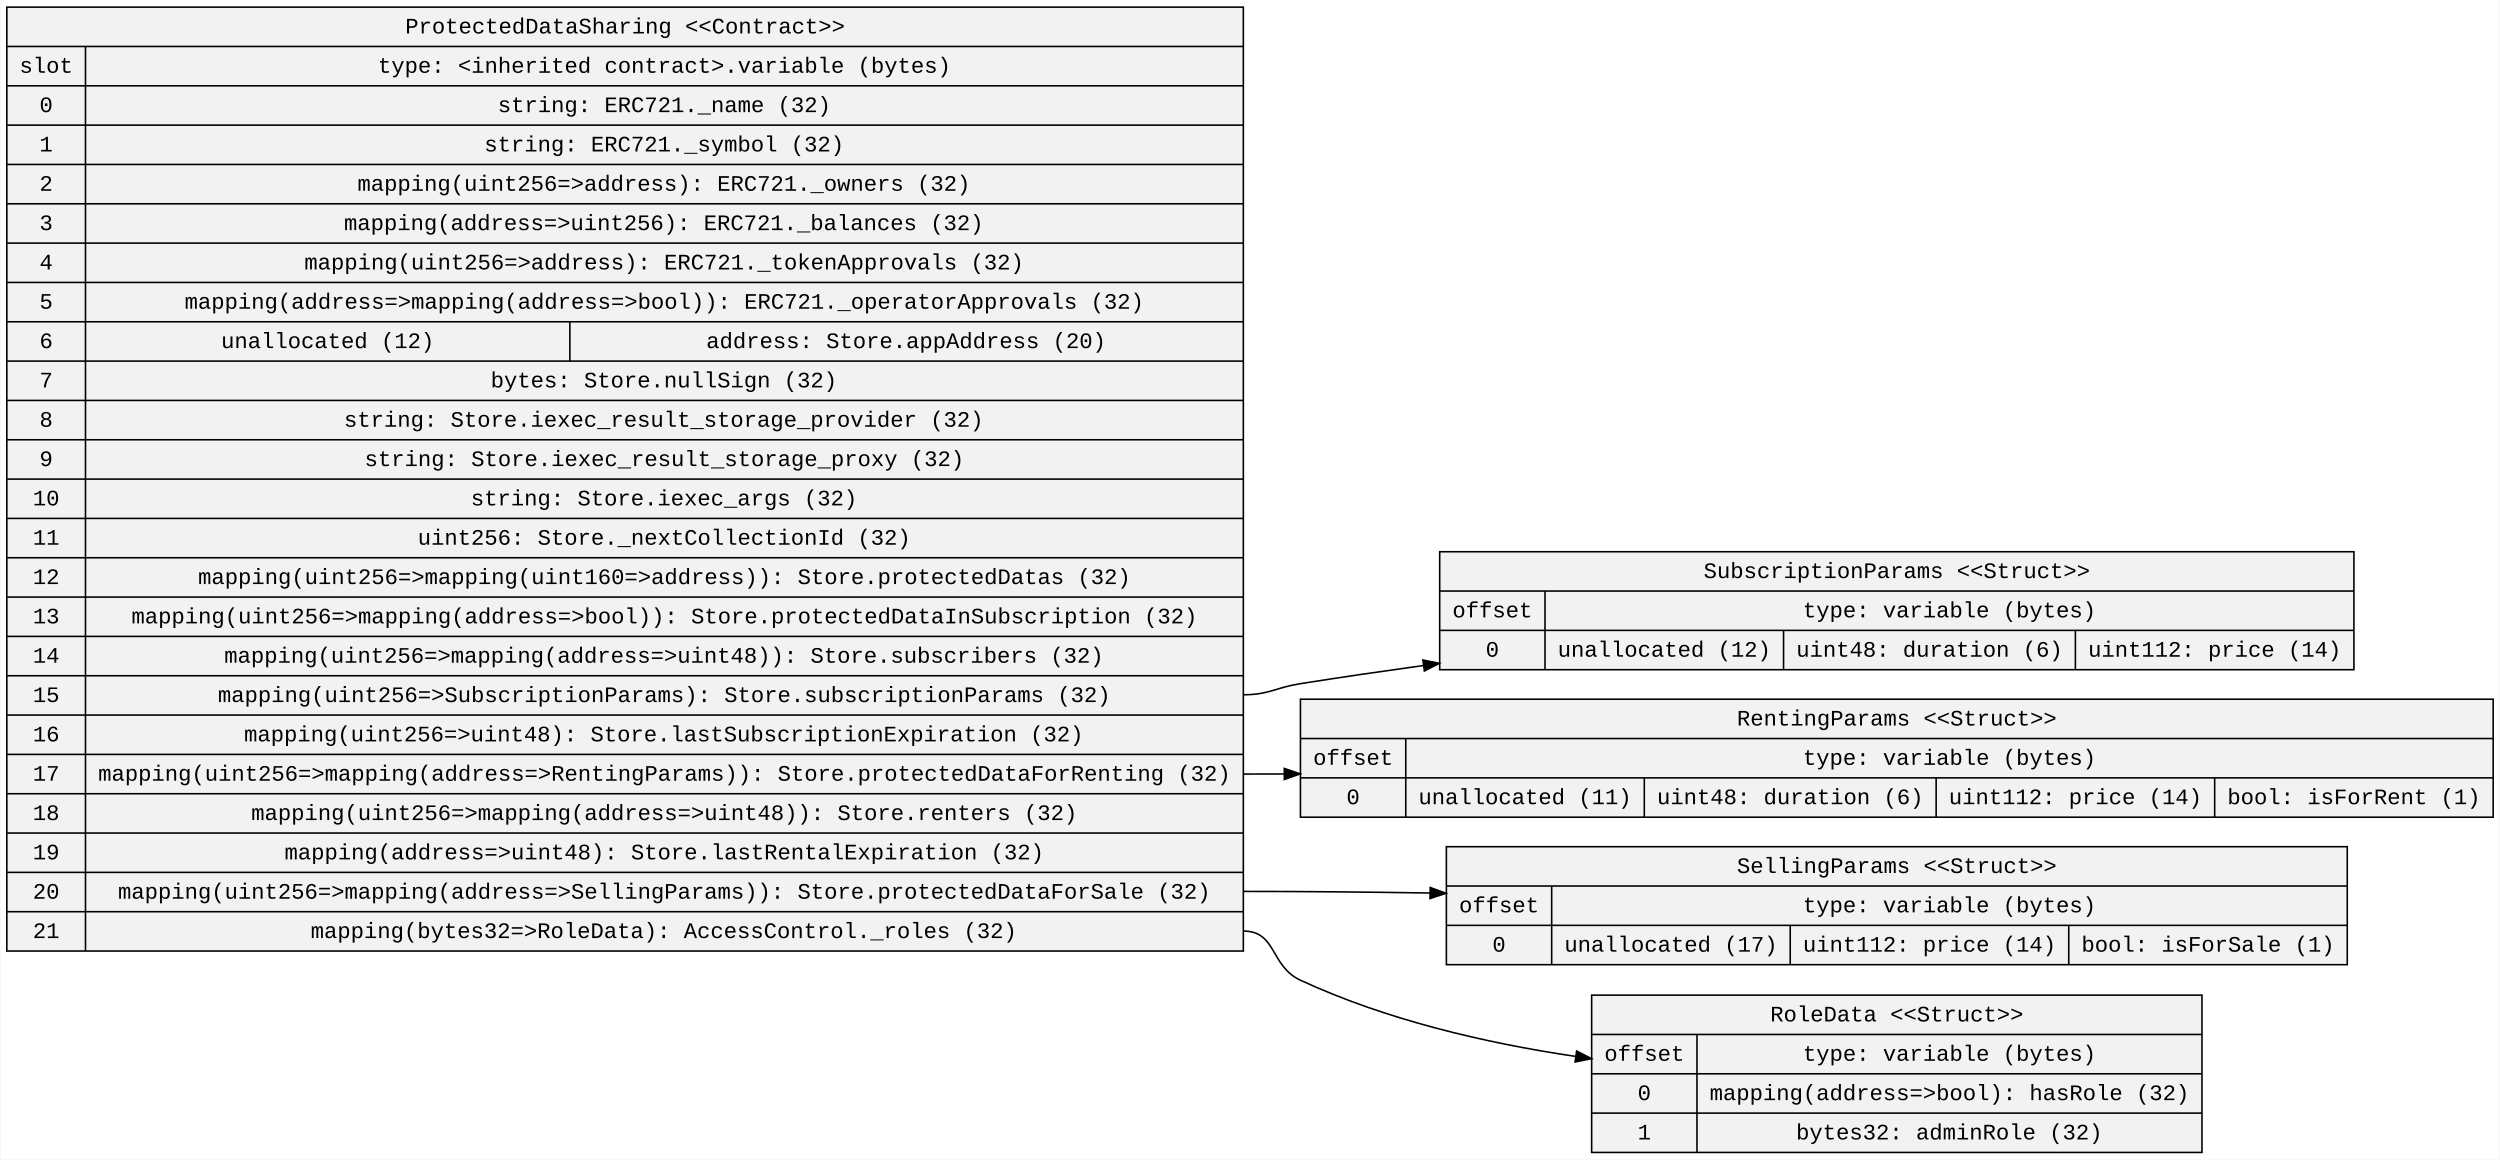
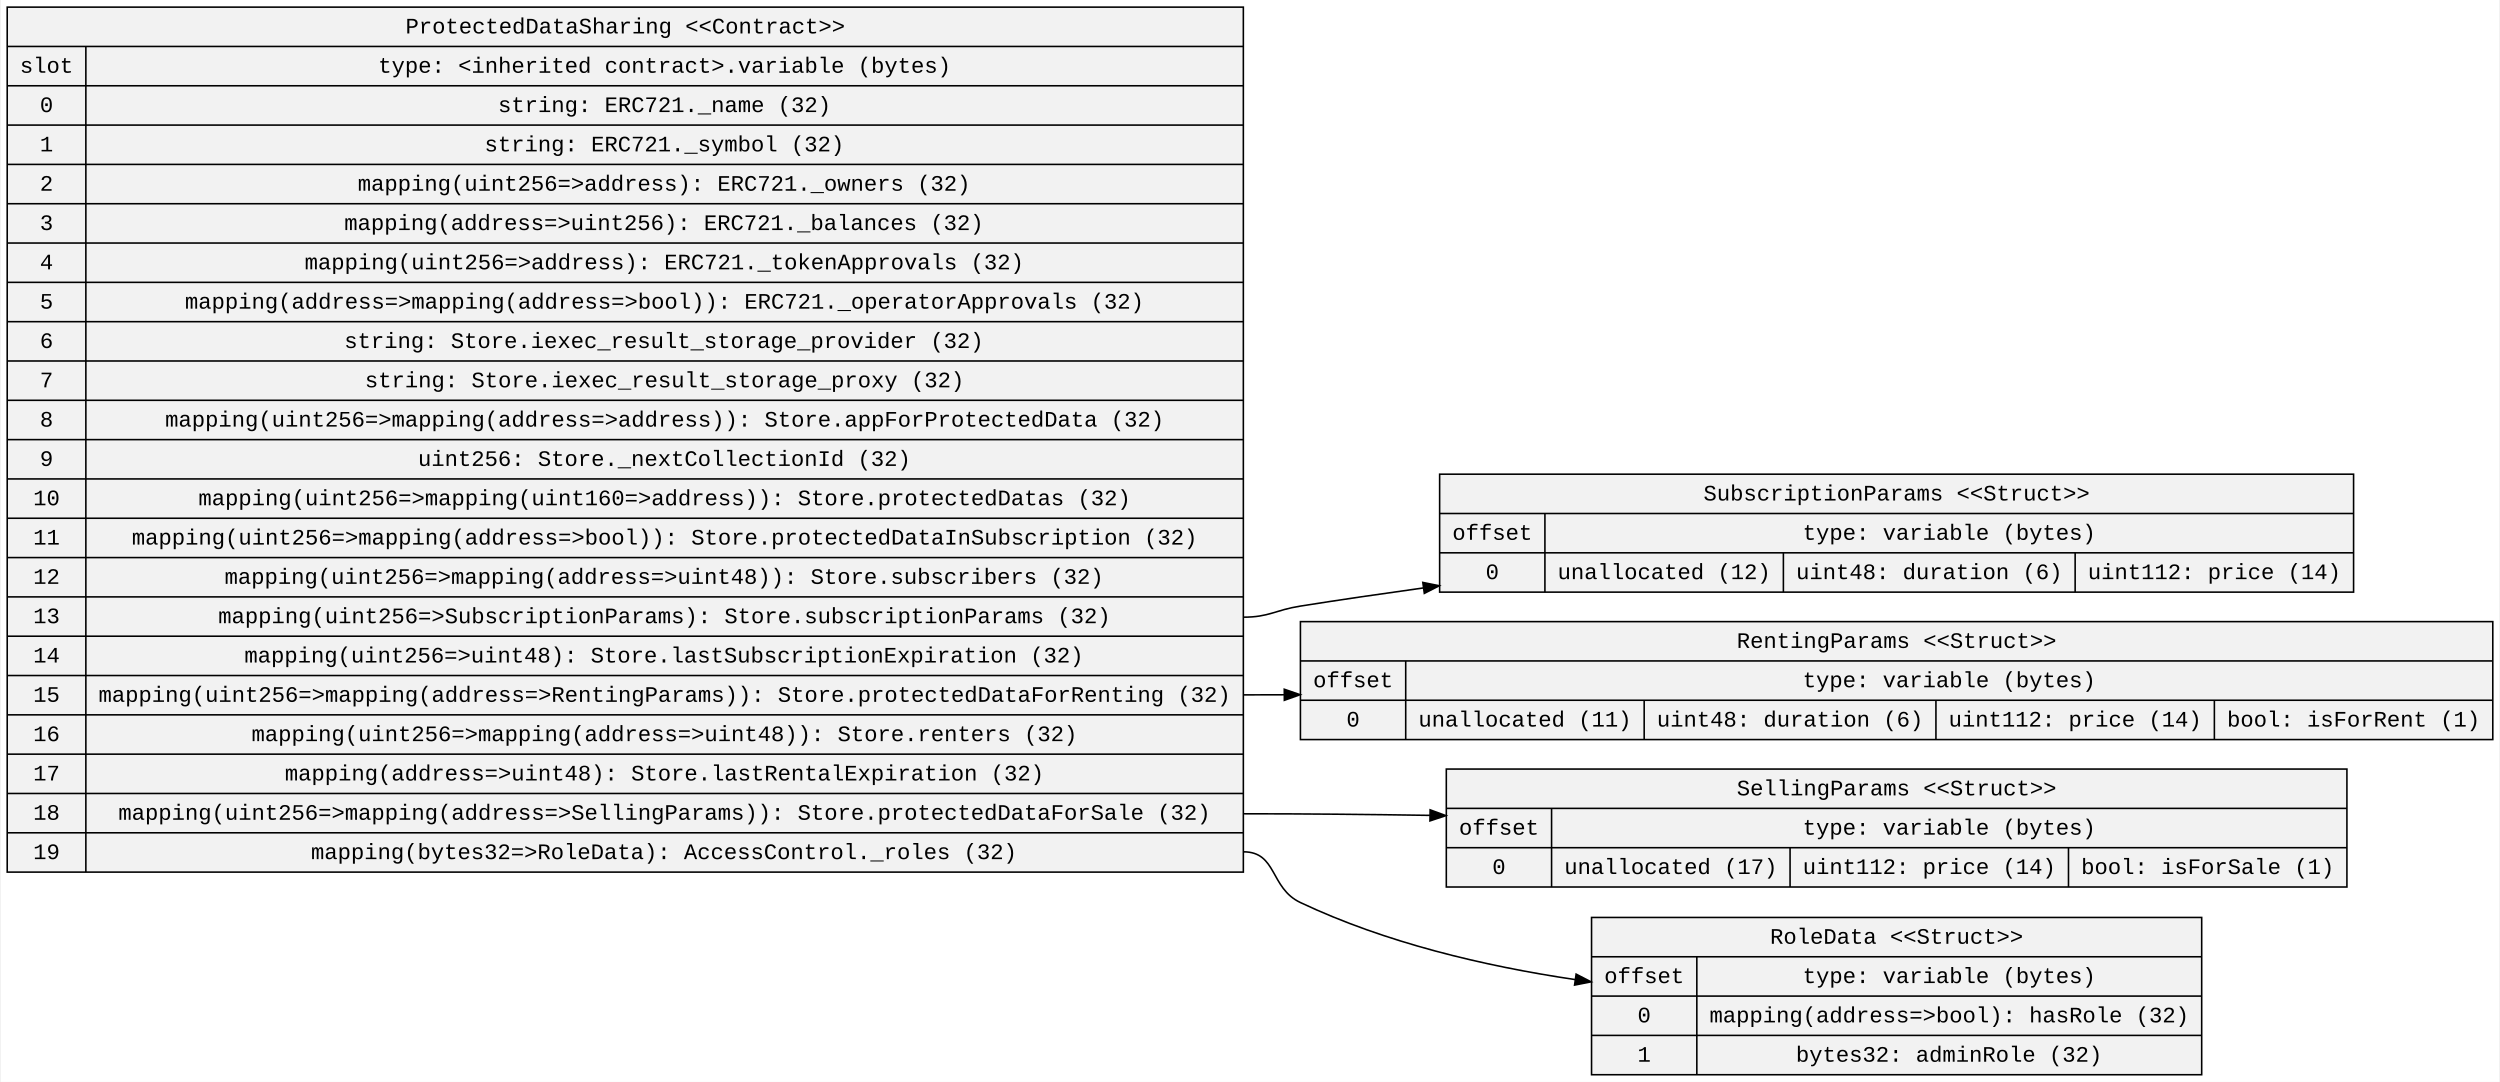
- <svg xmlns="http://www.w3.org/2000/svg" width="1576pt" height="731pt" viewBox="0.00 0.00 1575.83 731.20">
-   <g id="graph0" class="graph" transform="scale(1 1) rotate(0) translate(4 727.2)">
-     <polygon fill="white" stroke="transparent" points="-4,4 -4,-727.2 1571.83,-727.2 1571.83,4 -4,4" />
+ <svg xmlns="http://www.w3.org/2000/svg" width="1576pt" height="682pt" viewBox="0.00 0.00 1575.83 682.40">
+   <g id="graph0" class="graph" transform="scale(1 1) rotate(0) translate(4 678.4)">
+     <polygon fill="white" stroke="transparent" points="-4,4 -4,-678.4 1571.83,-678.4 1571.83,4 -4,4" />
    <g id="node1" class="node">
-       <polygon fill="#f2f2f2" stroke="black" points="0,-127.5 0,-722.7 779.72,-722.7 779.72,-127.5 0,-127.5" />
-       <text text-anchor="middle" x="389.86" y="-706.1" font-family="Courier New" font-size="14.00">ProtectedDataSharing &lt;&lt;Contract&gt;&gt;</text>
-       <polyline fill="none" stroke="black" points="0,-697.9 779.72,-697.9 " />
-       <text text-anchor="middle" x="24.8" y="-681.3" font-family="Courier New" font-size="14.00">slot</text>
-       <polyline fill="none" stroke="black" points="0,-673.1 49.61,-673.1 " />
-       <text text-anchor="middle" x="24.8" y="-656.5" font-family="Courier New" font-size="14.00">0</text>
-       <polyline fill="none" stroke="black" points="0,-648.3 49.61,-648.3 " />
-       <text text-anchor="middle" x="24.8" y="-631.7" font-family="Courier New" font-size="14.00">1</text>
-       <polyline fill="none" stroke="black" points="0,-623.5 49.61,-623.5 " />
-       <text text-anchor="middle" x="24.8" y="-606.9" font-family="Courier New" font-size="14.00">2</text>
-       <polyline fill="none" stroke="black" points="0,-598.7 49.61,-598.7 " />
-       <text text-anchor="middle" x="24.8" y="-582.1" font-family="Courier New" font-size="14.00">3</text>
-       <polyline fill="none" stroke="black" points="0,-573.9 49.61,-573.9 " />
-       <text text-anchor="middle" x="24.8" y="-557.3" font-family="Courier New" font-size="14.00">4</text>
-       <polyline fill="none" stroke="black" points="0,-549.1 49.61,-549.1 " />
-       <text text-anchor="middle" x="24.8" y="-532.5" font-family="Courier New" font-size="14.00">5</text>
-       <polyline fill="none" stroke="black" points="0,-524.3 49.61,-524.3 " />
-       <text text-anchor="middle" x="24.8" y="-507.7" font-family="Courier New" font-size="14.00">6</text>
-       <polyline fill="none" stroke="black" points="0,-499.5 49.61,-499.5 " />
-       <text text-anchor="middle" x="24.8" y="-482.9" font-family="Courier New" font-size="14.00">7</text>
-       <polyline fill="none" stroke="black" points="0,-474.7 49.61,-474.7 " />
-       <text text-anchor="middle" x="24.8" y="-458.1" font-family="Courier New" font-size="14.00">8</text>
-       <polyline fill="none" stroke="black" points="0,-449.9 49.61,-449.9 " />
-       <text text-anchor="middle" x="24.8" y="-433.3" font-family="Courier New" font-size="14.00">9</text>
-       <polyline fill="none" stroke="black" points="0,-425.1 49.61,-425.1 " />
-       <text text-anchor="middle" x="24.8" y="-408.5" font-family="Courier New" font-size="14.00">10</text>
-       <polyline fill="none" stroke="black" points="0,-400.3 49.61,-400.3 " />
-       <text text-anchor="middle" x="24.8" y="-383.7" font-family="Courier New" font-size="14.00">11</text>
-       <polyline fill="none" stroke="black" points="0,-375.5 49.61,-375.5 " />
-       <text text-anchor="middle" x="24.8" y="-358.9" font-family="Courier New" font-size="14.00">12</text>
-       <polyline fill="none" stroke="black" points="0,-350.7 49.61,-350.7 " />
-       <text text-anchor="middle" x="24.8" y="-334.1" font-family="Courier New" font-size="14.00">13</text>
-       <polyline fill="none" stroke="black" points="0,-325.9 49.61,-325.9 " />
-       <text text-anchor="middle" x="24.8" y="-309.3" font-family="Courier New" font-size="14.00">14</text>
-       <polyline fill="none" stroke="black" points="0,-301.1 49.61,-301.1 " />
-       <text text-anchor="middle" x="24.8" y="-284.5" font-family="Courier New" font-size="14.00">15</text>
-       <polyline fill="none" stroke="black" points="0,-276.3 49.61,-276.3 " />
-       <text text-anchor="middle" x="24.8" y="-259.7" font-family="Courier New" font-size="14.00">16</text>
-       <polyline fill="none" stroke="black" points="0,-251.5 49.61,-251.5 " />
-       <text text-anchor="middle" x="24.8" y="-234.9" font-family="Courier New" font-size="14.00">17</text>
-       <polyline fill="none" stroke="black" points="0,-226.7 49.61,-226.7 " />
-       <text text-anchor="middle" x="24.8" y="-210.1" font-family="Courier New" font-size="14.00">18</text>
-       <polyline fill="none" stroke="black" points="0,-201.9 49.61,-201.9 " />
-       <text text-anchor="middle" x="24.8" y="-185.3" font-family="Courier New" font-size="14.00">19</text>
-       <polyline fill="none" stroke="black" points="0,-177.1 49.61,-177.1 " />
-       <text text-anchor="middle" x="24.8" y="-160.5" font-family="Courier New" font-size="14.00">20</text>
-       <polyline fill="none" stroke="black" points="0,-152.3 49.61,-152.3 " />
-       <text text-anchor="middle" x="24.8" y="-135.7" font-family="Courier New" font-size="14.00">21</text>
-       <polyline fill="none" stroke="black" points="49.61,-127.5 49.61,-697.9 " />
-       <text text-anchor="middle" x="414.66" y="-681.3" font-family="Courier New" font-size="14.00">type: &lt;inherited contract&gt;.variable (bytes)</text>
-       <polyline fill="none" stroke="black" points="49.61,-673.1 779.72,-673.1 " />
-       <text text-anchor="middle" x="414.62" y="-656.5" font-family="Courier New" font-size="14.00">string: ERC721._name (32)</text>
-       <polyline fill="none" stroke="black" points="49.61,-648.3 779.72,-648.3 " />
-       <text text-anchor="middle" x="414.52" y="-631.7" font-family="Courier New" font-size="14.00">string: ERC721._symbol (32)</text>
-       <polyline fill="none" stroke="black" points="49.61,-623.5 779.72,-623.5 " />
-       <text text-anchor="middle" x="414.34" y="-606.9" font-family="Courier New" font-size="14.00">mapping(uint256=&gt;address): ERC721._owners (32)</text>
-       <polyline fill="none" stroke="black" points="49.61,-598.7 779.72,-598.7 " />
-       <text text-anchor="middle" x="414.24" y="-582.1" font-family="Courier New" font-size="14.00">mapping(address=&gt;uint256): ERC721._balances (32)</text>
-       <polyline fill="none" stroke="black" points="49.61,-573.9 779.72,-573.9 " />
-       <text text-anchor="middle" x="414.44" y="-557.3" font-family="Courier New" font-size="14.00">mapping(uint256=&gt;address): ERC721._tokenApprovals (32)</text>
-       <polyline fill="none" stroke="black" points="49.61,-549.1 779.72,-549.1 " />
-       <text text-anchor="middle" x="414.55" y="-532.5" font-family="Courier New" font-size="14.00">mapping(address=&gt;mapping(address=&gt;bool)): ERC721._operatorApprovals (32)</text>
-       <polyline fill="none" stroke="black" points="49.61,-524.3 779.72,-524.3 " />
-       <text text-anchor="middle" x="202.32" y="-507.7" font-family="Courier New" font-size="14.00">unallocated (12)</text>
-       <polyline fill="none" stroke="black" points="355.03,-499.5 355.03,-524.3 " />
-       <text text-anchor="middle" x="567.05" y="-507.7" font-family="Courier New" font-size="14.00">address: Store.appAddress (20)</text>
-       <polyline fill="none" stroke="black" points="49.61,-499.5 779.72,-499.5 " />
-       <text text-anchor="middle" x="414.32" y="-482.9" font-family="Courier New" font-size="14.00">bytes: Store.nullSign (32)</text>
-       <polyline fill="none" stroke="black" points="49.61,-474.7 779.72,-474.7 " />
-       <text text-anchor="middle" x="414.24" y="-458.1" font-family="Courier New" font-size="14.00">string: Store.iexec_result_storage_provider (32)</text>
-       <polyline fill="none" stroke="black" points="49.61,-449.9 779.72,-449.9 " />
-       <text text-anchor="middle" x="414.64" y="-433.3" font-family="Courier New" font-size="14.00">string: Store.iexec_result_storage_proxy (32)</text>
-       <polyline fill="none" stroke="black" points="49.61,-425.1 779.72,-425.1 " />
-       <text text-anchor="middle" x="414.43" y="-408.5" font-family="Courier New" font-size="14.00">string: Store.iexec_args (32)</text>
-       <polyline fill="none" stroke="black" points="49.61,-400.3 779.72,-400.3 " />
-       <text text-anchor="middle" x="414.53" y="-383.7" font-family="Courier New" font-size="14.00">uint256: Store._nextCollectionId (32)</text>
-       <polyline fill="none" stroke="black" points="49.61,-375.5 779.72,-375.5 " />
-       <text text-anchor="middle" x="414.65" y="-358.9" font-family="Courier New" font-size="14.00">mapping(uint256=&gt;mapping(uint160=&gt;address)): Store.protectedDatas (32)</text>
-       <polyline fill="none" stroke="black" points="49.61,-350.7 779.72,-350.7 " />
-       <text text-anchor="middle" x="414.66" y="-334.1" font-family="Courier New" font-size="14.00">mapping(uint256=&gt;mapping(address=&gt;bool)): Store.protectedDataInSubscription (32)</text>
-       <polyline fill="none" stroke="black" points="49.61,-325.9 779.72,-325.9 " />
-       <text text-anchor="middle" x="414.35" y="-309.3" font-family="Courier New" font-size="14.00">mapping(uint256=&gt;mapping(address=&gt;uint48)): Store.subscribers (32)</text>
-       <polyline fill="none" stroke="black" points="49.61,-301.1 779.72,-301.1 " />
-       <text text-anchor="middle" x="414.55" y="-284.5" font-family="Courier New" font-size="14.00">mapping(uint256=&gt;SubscriptionParams): Store.subscriptionParams (32)</text>
-       <polyline fill="none" stroke="black" points="49.61,-276.3 779.72,-276.3 " />
-       <text text-anchor="middle" x="414.25" y="-259.7" font-family="Courier New" font-size="14.00">mapping(uint256=&gt;uint48): Store.lastSubscriptionExpiration (32)</text>
-       <polyline fill="none" stroke="black" points="49.61,-251.5 779.72,-251.5 " />
-       <text text-anchor="middle" x="414.66" y="-234.9" font-family="Courier New" font-size="14.00">mapping(uint256=&gt;mapping(address=&gt;RentingParams)): Store.protectedDataForRenting (32)</text>
-       <polyline fill="none" stroke="black" points="49.61,-226.7 779.72,-226.7 " />
-       <text text-anchor="middle" x="414.55" y="-210.1" font-family="Courier New" font-size="14.00">mapping(uint256=&gt;mapping(address=&gt;uint48)): Store.renters (32)</text>
-       <polyline fill="none" stroke="black" points="49.61,-201.9 779.72,-201.9 " />
-       <text text-anchor="middle" x="414.54" y="-185.3" font-family="Courier New" font-size="14.00">mapping(address=&gt;uint48): Store.lastRentalExpiration (32)</text>
-       <polyline fill="none" stroke="black" points="49.61,-177.1 779.72,-177.1 " />
-       <text text-anchor="middle" x="414.56" y="-160.5" font-family="Courier New" font-size="14.00">mapping(uint256=&gt;mapping(address=&gt;SellingParams)): Store.protectedDataForSale (32)</text>
-       <polyline fill="none" stroke="black" points="49.61,-152.3 779.72,-152.3 " />
-       <text text-anchor="middle" x="414.24" y="-135.7" font-family="Courier New" font-size="14.00">mapping(bytes32=&gt;RoleData): AccessControl._roles (32)</text>
+       <polygon fill="#f2f2f2" stroke="black" points="0,-128.3 0,-673.9 779.72,-673.9 779.72,-128.3 0,-128.3" />
+       <text text-anchor="middle" x="389.86" y="-657.3" font-family="Courier New" font-size="14.00">ProtectedDataSharing &lt;&lt;Contract&gt;&gt;</text>
+       <polyline fill="none" stroke="black" points="0,-649.1 779.72,-649.1 " />
+       <text text-anchor="middle" x="24.8" y="-632.5" font-family="Courier New" font-size="14.00">slot</text>
+       <polyline fill="none" stroke="black" points="0,-624.3 49.61,-624.3 " />
+       <text text-anchor="middle" x="24.8" y="-607.7" font-family="Courier New" font-size="14.00">0</text>
+       <polyline fill="none" stroke="black" points="0,-599.5 49.61,-599.5 " />
+       <text text-anchor="middle" x="24.8" y="-582.9" font-family="Courier New" font-size="14.00">1</text>
+       <polyline fill="none" stroke="black" points="0,-574.7 49.61,-574.7 " />
+       <text text-anchor="middle" x="24.8" y="-558.1" font-family="Courier New" font-size="14.00">2</text>
+       <polyline fill="none" stroke="black" points="0,-549.9 49.61,-549.9 " />
+       <text text-anchor="middle" x="24.8" y="-533.3" font-family="Courier New" font-size="14.00">3</text>
+       <polyline fill="none" stroke="black" points="0,-525.1 49.61,-525.1 " />
+       <text text-anchor="middle" x="24.8" y="-508.5" font-family="Courier New" font-size="14.00">4</text>
+       <polyline fill="none" stroke="black" points="0,-500.3 49.61,-500.3 " />
+       <text text-anchor="middle" x="24.8" y="-483.7" font-family="Courier New" font-size="14.00">5</text>
+       <polyline fill="none" stroke="black" points="0,-475.5 49.61,-475.5 " />
+       <text text-anchor="middle" x="24.8" y="-458.9" font-family="Courier New" font-size="14.00">6</text>
+       <polyline fill="none" stroke="black" points="0,-450.7 49.61,-450.7 " />
+       <text text-anchor="middle" x="24.8" y="-434.1" font-family="Courier New" font-size="14.00">7</text>
+       <polyline fill="none" stroke="black" points="0,-425.9 49.61,-425.9 " />
+       <text text-anchor="middle" x="24.8" y="-409.3" font-family="Courier New" font-size="14.00">8</text>
+       <polyline fill="none" stroke="black" points="0,-401.1 49.61,-401.1 " />
+       <text text-anchor="middle" x="24.8" y="-384.5" font-family="Courier New" font-size="14.00">9</text>
+       <polyline fill="none" stroke="black" points="0,-376.3 49.61,-376.3 " />
+       <text text-anchor="middle" x="24.8" y="-359.7" font-family="Courier New" font-size="14.00">10</text>
+       <polyline fill="none" stroke="black" points="0,-351.5 49.61,-351.5 " />
+       <text text-anchor="middle" x="24.8" y="-334.9" font-family="Courier New" font-size="14.00">11</text>
+       <polyline fill="none" stroke="black" points="0,-326.7 49.61,-326.7 " />
+       <text text-anchor="middle" x="24.8" y="-310.1" font-family="Courier New" font-size="14.00">12</text>
+       <polyline fill="none" stroke="black" points="0,-301.9 49.61,-301.9 " />
+       <text text-anchor="middle" x="24.8" y="-285.3" font-family="Courier New" font-size="14.00">13</text>
+       <polyline fill="none" stroke="black" points="0,-277.1 49.61,-277.1 " />
+       <text text-anchor="middle" x="24.8" y="-260.5" font-family="Courier New" font-size="14.00">14</text>
+       <polyline fill="none" stroke="black" points="0,-252.3 49.61,-252.3 " />
+       <text text-anchor="middle" x="24.8" y="-235.7" font-family="Courier New" font-size="14.00">15</text>
+       <polyline fill="none" stroke="black" points="0,-227.5 49.61,-227.5 " />
+       <text text-anchor="middle" x="24.8" y="-210.9" font-family="Courier New" font-size="14.00">16</text>
+       <polyline fill="none" stroke="black" points="0,-202.7 49.61,-202.7 " />
+       <text text-anchor="middle" x="24.8" y="-186.1" font-family="Courier New" font-size="14.00">17</text>
+       <polyline fill="none" stroke="black" points="0,-177.9 49.61,-177.9 " />
+       <text text-anchor="middle" x="24.8" y="-161.3" font-family="Courier New" font-size="14.00">18</text>
+       <polyline fill="none" stroke="black" points="0,-153.1 49.61,-153.1 " />
+       <text text-anchor="middle" x="24.8" y="-136.5" font-family="Courier New" font-size="14.00">19</text>
+       <polyline fill="none" stroke="black" points="49.61,-128.3 49.61,-649.1 " />
+       <text text-anchor="middle" x="414.66" y="-632.5" font-family="Courier New" font-size="14.00">type: &lt;inherited contract&gt;.variable (bytes)</text>
+       <polyline fill="none" stroke="black" points="49.61,-624.3 779.72,-624.3 " />
+       <text text-anchor="middle" x="414.62" y="-607.7" font-family="Courier New" font-size="14.00">string: ERC721._name (32)</text>
+       <polyline fill="none" stroke="black" points="49.61,-599.5 779.72,-599.5 " />
+       <text text-anchor="middle" x="414.52" y="-582.9" font-family="Courier New" font-size="14.00">string: ERC721._symbol (32)</text>
+       <polyline fill="none" stroke="black" points="49.61,-574.7 779.72,-574.7 " />
+       <text text-anchor="middle" x="414.34" y="-558.1" font-family="Courier New" font-size="14.00">mapping(uint256=&gt;address): ERC721._owners (32)</text>
+       <polyline fill="none" stroke="black" points="49.61,-549.9 779.72,-549.9 " />
+       <text text-anchor="middle" x="414.24" y="-533.3" font-family="Courier New" font-size="14.00">mapping(address=&gt;uint256): ERC721._balances (32)</text>
+       <polyline fill="none" stroke="black" points="49.61,-525.1 779.72,-525.1 " />
+       <text text-anchor="middle" x="414.44" y="-508.5" font-family="Courier New" font-size="14.00">mapping(uint256=&gt;address): ERC721._tokenApprovals (32)</text>
+       <polyline fill="none" stroke="black" points="49.61,-500.3 779.72,-500.3 " />
+       <text text-anchor="middle" x="414.55" y="-483.7" font-family="Courier New" font-size="14.00">mapping(address=&gt;mapping(address=&gt;bool)): ERC721._operatorApprovals (32)</text>
+       <polyline fill="none" stroke="black" points="49.61,-475.5 779.72,-475.5 " />
+       <text text-anchor="middle" x="414.24" y="-458.9" font-family="Courier New" font-size="14.00">string: Store.iexec_result_storage_provider (32)</text>
+       <polyline fill="none" stroke="black" points="49.61,-450.7 779.72,-450.7 " />
+       <text text-anchor="middle" x="414.64" y="-434.1" font-family="Courier New" font-size="14.00">string: Store.iexec_result_storage_proxy (32)</text>
+       <polyline fill="none" stroke="black" points="49.61,-425.9 779.72,-425.9 " />
+       <text text-anchor="middle" x="414.66" y="-409.3" font-family="Courier New" font-size="14.00">mapping(uint256=&gt;mapping(address=&gt;address)): Store.appForProtectedData (32)</text>
+       <polyline fill="none" stroke="black" points="49.61,-401.1 779.72,-401.1 " />
+       <text text-anchor="middle" x="414.53" y="-384.5" font-family="Courier New" font-size="14.00">uint256: Store._nextCollectionId (32)</text>
+       <polyline fill="none" stroke="black" points="49.61,-376.3 779.72,-376.3 " />
+       <text text-anchor="middle" x="414.65" y="-359.7" font-family="Courier New" font-size="14.00">mapping(uint256=&gt;mapping(uint160=&gt;address)): Store.protectedDatas (32)</text>
+       <polyline fill="none" stroke="black" points="49.61,-351.5 779.72,-351.5 " />
+       <text text-anchor="middle" x="414.66" y="-334.9" font-family="Courier New" font-size="14.00">mapping(uint256=&gt;mapping(address=&gt;bool)): Store.protectedDataInSubscription (32)</text>
+       <polyline fill="none" stroke="black" points="49.61,-326.7 779.72,-326.7 " />
+       <text text-anchor="middle" x="414.35" y="-310.1" font-family="Courier New" font-size="14.00">mapping(uint256=&gt;mapping(address=&gt;uint48)): Store.subscribers (32)</text>
+       <polyline fill="none" stroke="black" points="49.61,-301.9 779.72,-301.9 " />
+       <text text-anchor="middle" x="414.55" y="-285.3" font-family="Courier New" font-size="14.00">mapping(uint256=&gt;SubscriptionParams): Store.subscriptionParams (32)</text>
+       <polyline fill="none" stroke="black" points="49.61,-277.1 779.72,-277.1 " />
+       <text text-anchor="middle" x="414.25" y="-260.5" font-family="Courier New" font-size="14.00">mapping(uint256=&gt;uint48): Store.lastSubscriptionExpiration (32)</text>
+       <polyline fill="none" stroke="black" points="49.61,-252.3 779.72,-252.3 " />
+       <text text-anchor="middle" x="414.66" y="-235.7" font-family="Courier New" font-size="14.00">mapping(uint256=&gt;mapping(address=&gt;RentingParams)): Store.protectedDataForRenting (32)</text>
+       <polyline fill="none" stroke="black" points="49.61,-227.5 779.72,-227.5 " />
+       <text text-anchor="middle" x="414.55" y="-210.9" font-family="Courier New" font-size="14.00">mapping(uint256=&gt;mapping(address=&gt;uint48)): Store.renters (32)</text>
+       <polyline fill="none" stroke="black" points="49.61,-202.7 779.72,-202.7 " />
+       <text text-anchor="middle" x="414.54" y="-186.1" font-family="Courier New" font-size="14.00">mapping(address=&gt;uint48): Store.lastRentalExpiration (32)</text>
+       <polyline fill="none" stroke="black" points="49.61,-177.9 779.72,-177.9 " />
+       <text text-anchor="middle" x="414.56" y="-161.3" font-family="Courier New" font-size="14.00">mapping(uint256=&gt;mapping(address=&gt;SellingParams)): Store.protectedDataForSale (32)</text>
+       <polyline fill="none" stroke="black" points="49.61,-153.1 779.72,-153.1 " />
+       <text text-anchor="middle" x="414.24" y="-136.5" font-family="Courier New" font-size="14.00">mapping(bytes32=&gt;RoleData): AccessControl._roles (32)</text>
    </g>
    <g id="node2" class="node">
      <polygon fill="#f2f2f2" stroke="black" points="903.53,-304.9 903.53,-379.3 1480.02,-379.3 1480.02,-304.9 903.53,-304.9" />
      <text text-anchor="middle" x="1191.78" y="-362.7" font-family="Courier New" font-size="14.00">SubscriptionParams &lt;&lt;Struct&gt;&gt;</text>
      <polyline fill="none" stroke="black" points="903.53,-354.5 1480.02,-354.5 " />
      <text text-anchor="middle" x="936.74" y="-337.9" font-family="Courier New" font-size="14.00">offset</text>
      <polyline fill="none" stroke="black" points="903.53,-329.7 969.94,-329.7 " />
      <text text-anchor="middle" x="936.74" y="-313.1" font-family="Courier New" font-size="14.00">0</text>
      <polyline fill="none" stroke="black" points="969.94,-304.9 969.94,-354.5 " />
      <text text-anchor="middle" x="1224.98" y="-337.9" font-family="Courier New" font-size="14.00">type: variable (bytes)</text>
      <polyline fill="none" stroke="black" points="969.94,-329.7 1480.02,-329.7 " />
      <text text-anchor="middle" x="1045.15" y="-313.1" font-family="Courier New" font-size="14.00">unallocated (12)</text>
      <polyline fill="none" stroke="black" points="1120.36,-304.9 1120.36,-329.7 " />
      <text text-anchor="middle" x="1212.38" y="-313.1" font-family="Courier New" font-size="14.00">uint48: duration (6)</text>
      <polyline fill="none" stroke="black" points="1304.39,-304.9 1304.39,-329.7 " />
      <text text-anchor="middle" x="1392.21" y="-313.1" font-family="Courier New" font-size="14.00">uint112: price (14)</text>
    </g>
    <g id="edge1" class="edge">
      <path fill="none" stroke="black" d="M779.72,-289.1C796.02,-289.1 799.62,-293.55 815.72,-296.1 840.86,-300.08 866.99,-303.91 893.24,-307.54" />
      <polygon fill="black" stroke="black" points="892.92,-311.03 903.3,-308.93 893.87,-304.1 892.92,-311.03" />
    </g>
    <g id="node3" class="node">
      <polygon fill="#f2f2f2" stroke="black" points="815.72,-211.9 815.72,-286.3 1567.83,-286.3 1567.83,-211.9 815.72,-211.9" />
      <text text-anchor="middle" x="1191.78" y="-269.7" font-family="Courier New" font-size="14.00">RentingParams &lt;&lt;Struct&gt;&gt;</text>
      <polyline fill="none" stroke="black" points="815.72,-261.5 1567.83,-261.5 " />
      <text text-anchor="middle" x="848.93" y="-244.9" font-family="Courier New" font-size="14.00">offset</text>
      <polyline fill="none" stroke="black" points="815.72,-236.7 882.13,-236.7 " />
      <text text-anchor="middle" x="848.93" y="-220.1" font-family="Courier New" font-size="14.00">0</text>
      <polyline fill="none" stroke="black" points="882.13,-211.9 882.13,-261.5 " />
      <text text-anchor="middle" x="1224.98" y="-244.9" font-family="Courier New" font-size="14.00">type: variable (bytes)</text>
      <polyline fill="none" stroke="black" points="882.13,-236.7 1567.83,-236.7 " />
      <text text-anchor="middle" x="957.34" y="-220.1" font-family="Courier New" font-size="14.00">unallocated (11)</text>
      <polyline fill="none" stroke="black" points="1032.55,-211.9 1032.55,-236.7 " />
      <text text-anchor="middle" x="1124.57" y="-220.1" font-family="Courier New" font-size="14.00">uint48: duration (6)</text>
      <polyline fill="none" stroke="black" points="1216.58,-211.9 1216.58,-236.7 " />
      <text text-anchor="middle" x="1304.39" y="-220.1" font-family="Courier New" font-size="14.00">uint112: price (14)</text>
      <polyline fill="none" stroke="black" points="1392.21,-211.9 1392.21,-236.7 " />
      <text text-anchor="middle" x="1480.02" y="-220.1" font-family="Courier New" font-size="14.00">bool: isForRent (1)</text>
    </g>
    <g id="edge2" class="edge">
-       <path fill="none" stroke="black" d="M779.72,-239.1C788.19,-239.1 796.75,-239.12 805.39,-239.16" />
-       <polygon fill="black" stroke="black" points="805.53,-242.66 815.55,-239.22 805.57,-235.66 805.53,-242.66" />
+       <path fill="none" stroke="black" d="M779.72,-240.1C788.19,-240.1 796.75,-240.12 805.38,-240.16" />
+       <polygon fill="black" stroke="black" points="805.53,-243.66 815.55,-240.21 805.57,-236.66 805.53,-243.66" />
    </g>
    <g id="node4" class="node">
      <polygon fill="#f2f2f2" stroke="black" points="907.74,-118.9 907.74,-193.3 1475.82,-193.3 1475.82,-118.9 907.74,-118.9" />
      <text text-anchor="middle" x="1191.78" y="-176.7" font-family="Courier New" font-size="14.00">SellingParams &lt;&lt;Struct&gt;&gt;</text>
      <polyline fill="none" stroke="black" points="907.74,-168.5 1475.82,-168.5 " />
      <text text-anchor="middle" x="940.94" y="-151.9" font-family="Courier New" font-size="14.00">offset</text>
      <polyline fill="none" stroke="black" points="907.74,-143.7 974.14,-143.7 " />
      <text text-anchor="middle" x="940.94" y="-127.1" font-family="Courier New" font-size="14.00">0</text>
      <polyline fill="none" stroke="black" points="974.14,-118.9 974.14,-168.5 " />
      <text text-anchor="middle" x="1224.98" y="-151.9" font-family="Courier New" font-size="14.00">type: variable (bytes)</text>
      <polyline fill="none" stroke="black" points="974.14,-143.7 1475.82,-143.7 " />
      <text text-anchor="middle" x="1049.35" y="-127.1" font-family="Courier New" font-size="14.00">unallocated (17)</text>
      <polyline fill="none" stroke="black" points="1124.57,-118.9 1124.57,-143.7 " />
      <text text-anchor="middle" x="1212.38" y="-127.1" font-family="Courier New" font-size="14.00">uint112: price (14)</text>
      <polyline fill="none" stroke="black" points="1300.19,-118.9 1300.19,-143.7 " />
      <text text-anchor="middle" x="1388" y="-127.1" font-family="Courier New" font-size="14.00">bool: isForSale (1)</text>
    </g>
    <g id="edge3" class="edge">
      <path fill="none" stroke="black" d="M779.72,-165.1C817.81,-165.1 857.87,-164.71 897.43,-164.09" />
      <polygon fill="black" stroke="black" points="897.54,-167.59 907.48,-163.93 897.43,-160.59 897.54,-167.59" />
    </g>
    <g id="node5" class="node">
      <polygon fill="#f2f2f2" stroke="black" points="999.35,-0.5 999.35,-99.7 1384.21,-99.7 1384.21,-0.5 999.35,-0.5" />
      <text text-anchor="middle" x="1191.78" y="-83.1" font-family="Courier New" font-size="14.00">RoleData &lt;&lt;Struct&gt;&gt;</text>
      <polyline fill="none" stroke="black" points="999.35,-74.9 1384.21,-74.9 " />
      <text text-anchor="middle" x="1032.55" y="-58.3" font-family="Courier New" font-size="14.00">offset</text>
      <polyline fill="none" stroke="black" points="999.35,-50.1 1065.76,-50.1 " />
      <text text-anchor="middle" x="1032.55" y="-33.5" font-family="Courier New" font-size="14.00">0</text>
      <polyline fill="none" stroke="black" points="999.35,-25.3 1065.76,-25.3 " />
      <text text-anchor="middle" x="1032.55" y="-8.7" font-family="Courier New" font-size="14.00">1</text>
      <polyline fill="none" stroke="black" points="1065.76,-0.5 1065.76,-74.9 " />
      <text text-anchor="middle" x="1224.98" y="-58.3" font-family="Courier New" font-size="14.00">type: variable (bytes)</text>
      <polyline fill="none" stroke="black" points="1065.76,-50.1 1384.21,-50.1 " />
      <text text-anchor="middle" x="1224.98" y="-33.5" font-family="Courier New" font-size="14.00">mapping(address=&gt;bool): hasRole (32)</text>
      <polyline fill="none" stroke="black" points="1065.76,-25.3 1384.21,-25.3 " />
      <text text-anchor="middle" x="1224.87" y="-8.7" font-family="Courier New" font-size="14.00">bytes32: adminRole (32)</text>
    </g>
    <g id="edge4" class="edge">
-       <path fill="none" stroke="black" d="M779.72,-140.1C800.84,-140.1 796.56,-117.97 815.72,-109.1 869.3,-84.3 931.3,-69.63 989.27,-61.04" />
-       <polygon fill="black" stroke="black" points="989.88,-64.49 999.28,-59.61 988.89,-57.56 989.88,-64.49" />
+       <path fill="none" stroke="black" d="M779.72,-141.1C801.13,-141.1 796.37,-118.24 815.72,-109.1 869.1,-83.88 931.04,-69.09 989.02,-60.51" />
+       <polygon fill="black" stroke="black" points="989.63,-63.96 999.04,-59.08 988.64,-57.03 989.63,-63.96" />
    </g>
  </g>
</svg>
